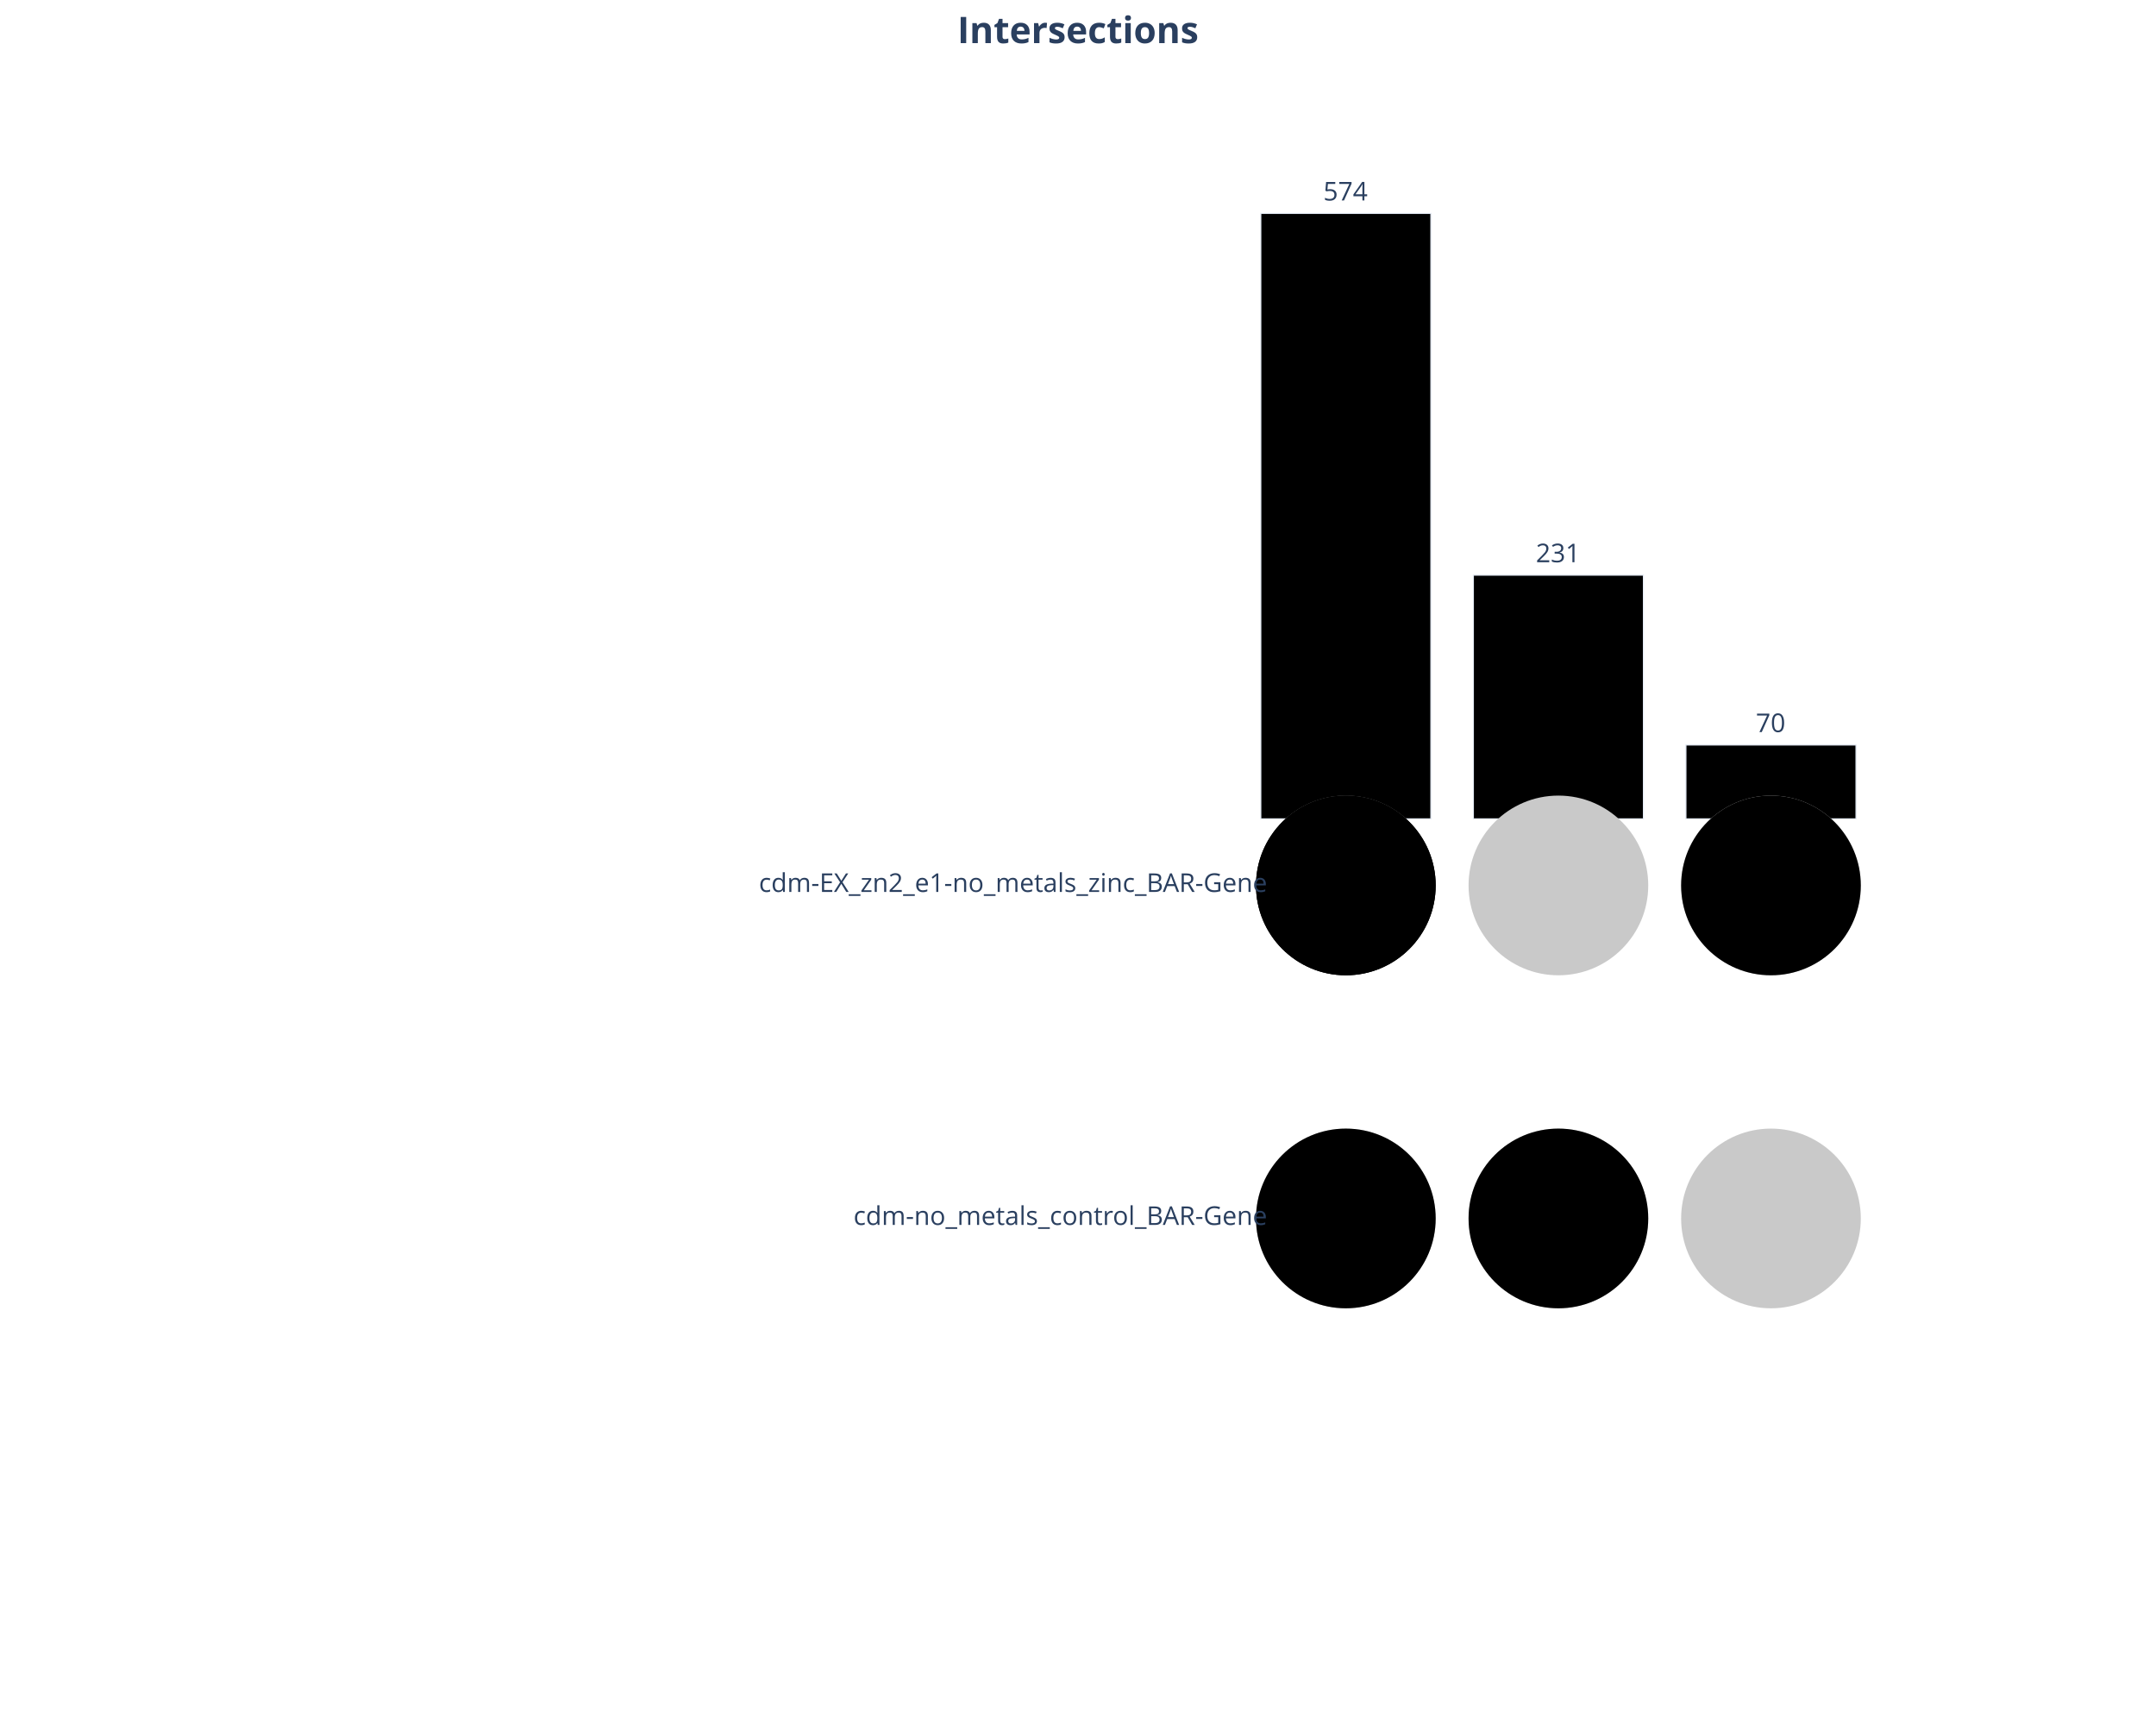
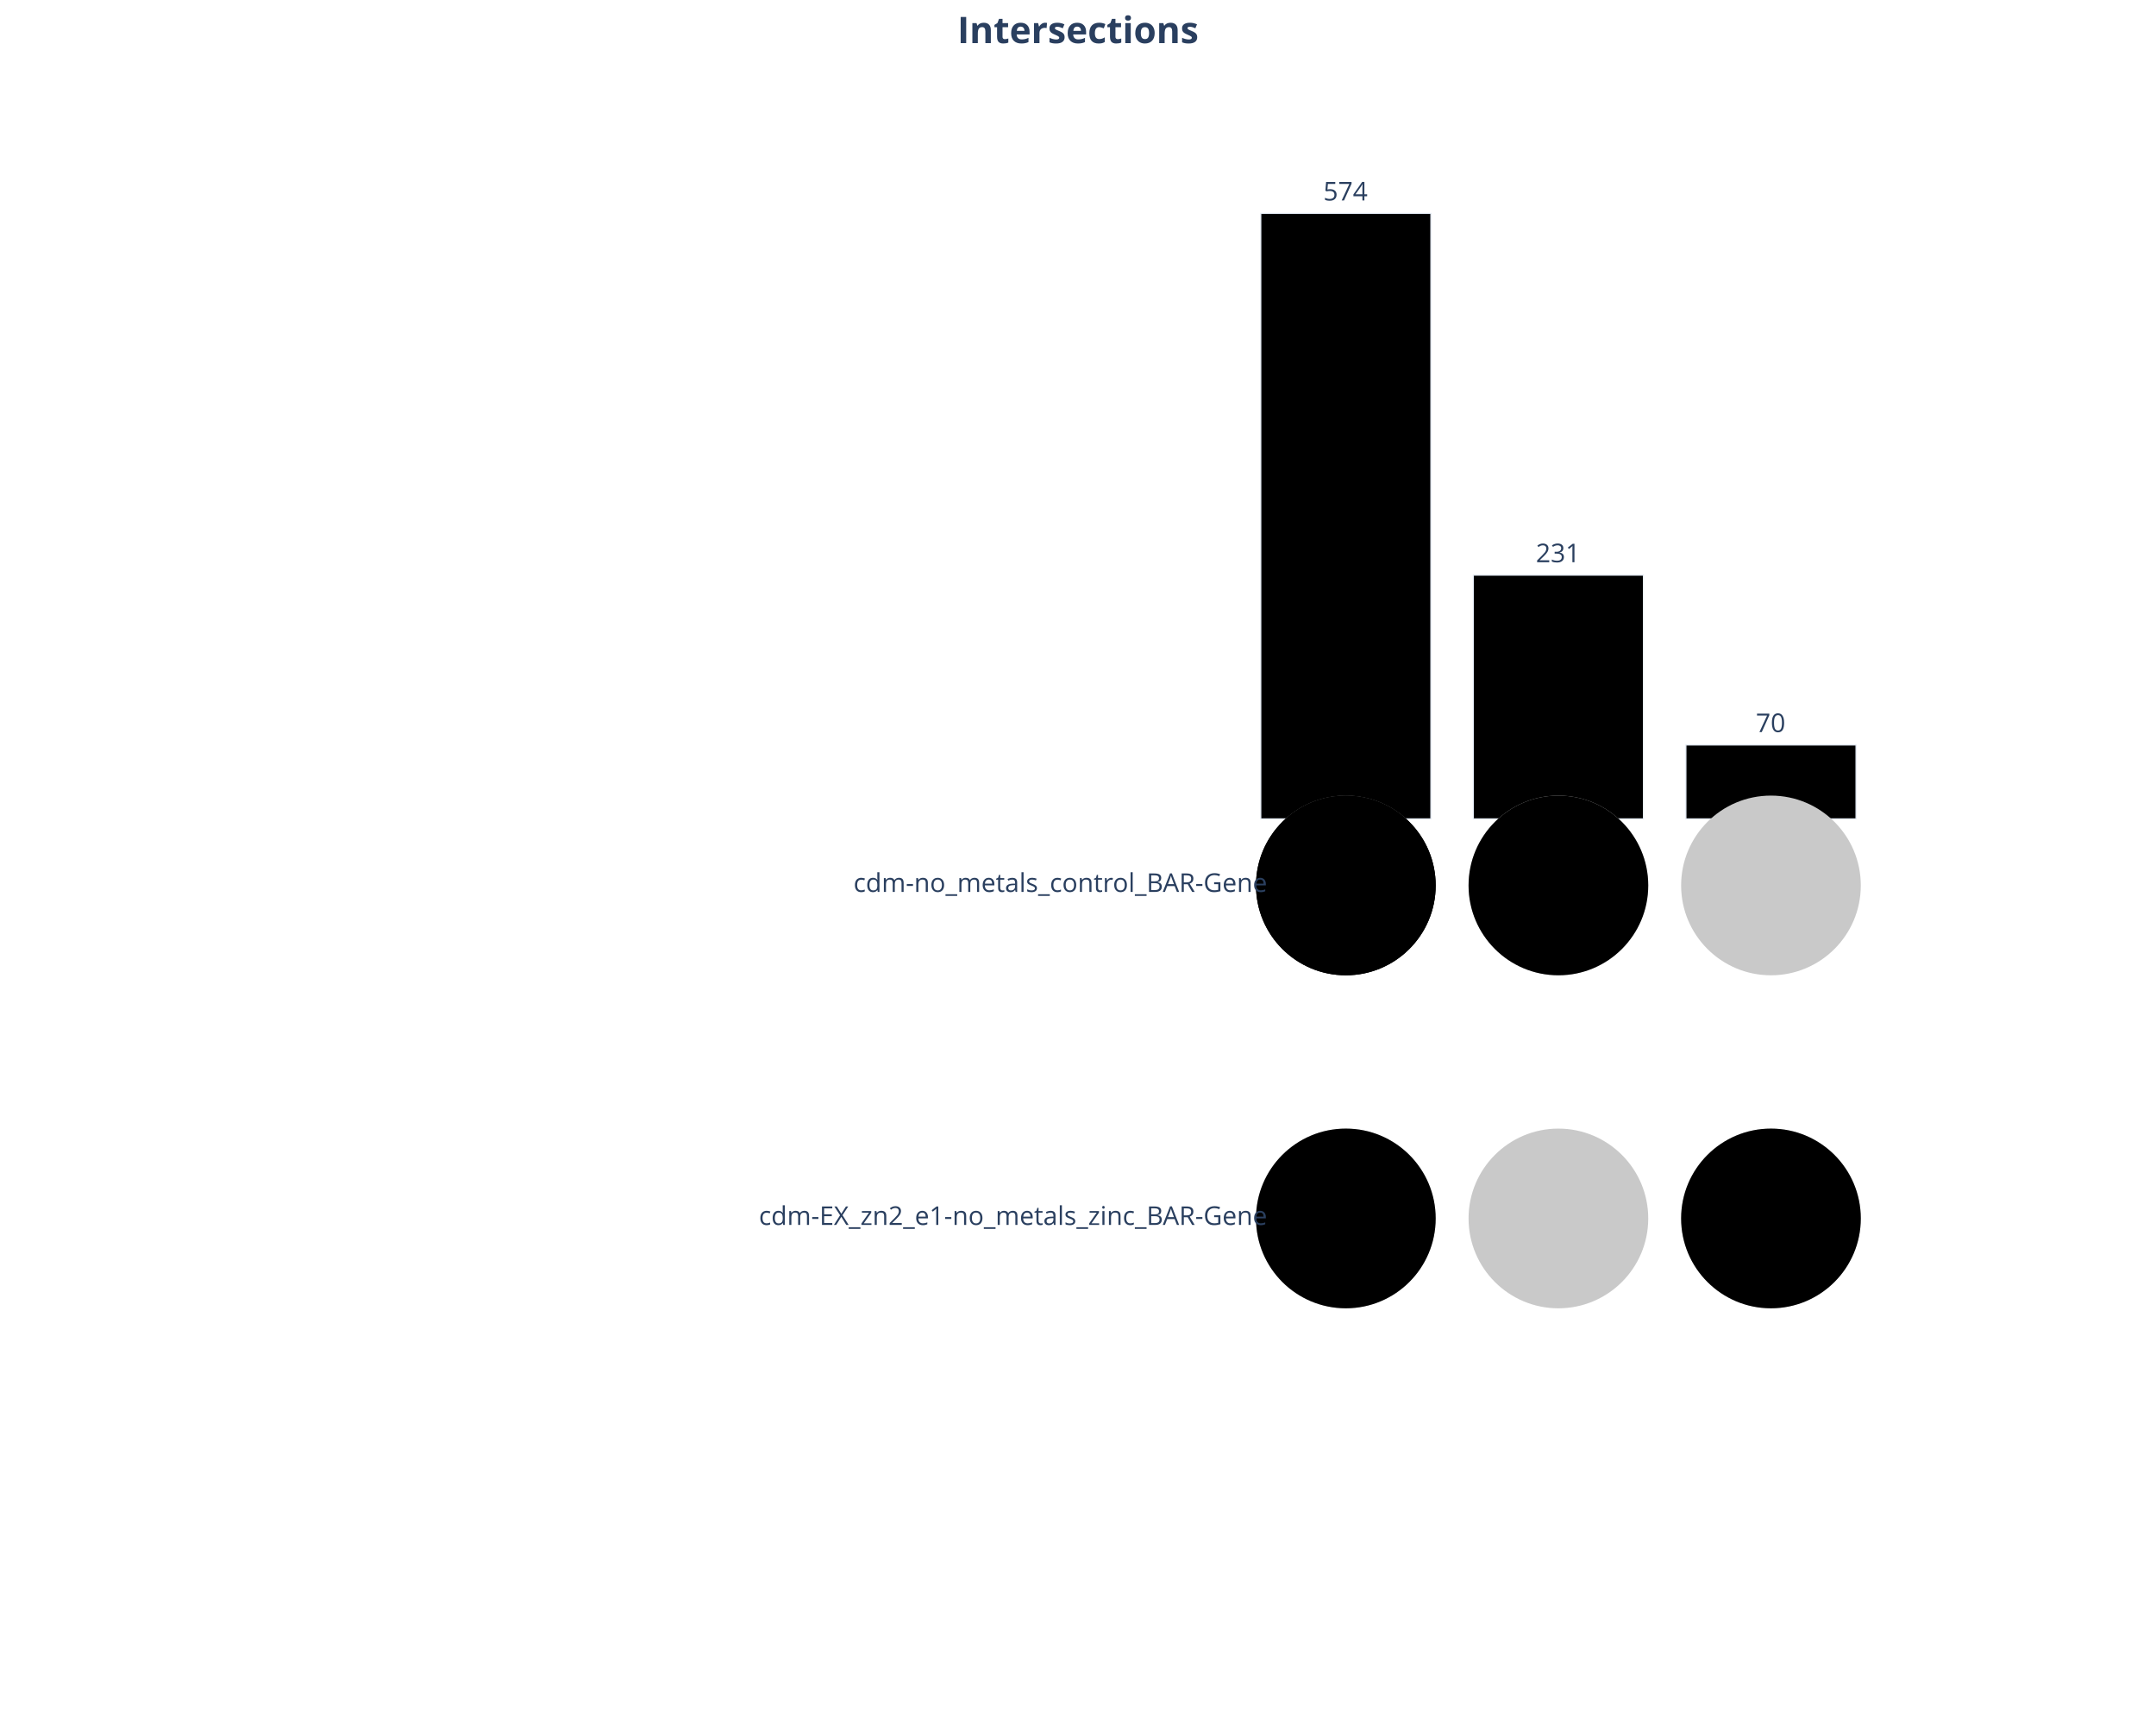
<svg xmlns="http://www.w3.org/2000/svg" class="main-svg" width="1000" height="800" style="" viewBox="0 0 1000 800">
  <rect x="0" y="0" width="1000" height="800" style="fill: rgb(255, 255, 255); fill-opacity: 1;" />
-   <defs id="defs-1effac">
+   <defs id="defs-6beb8e">
    <g class="clips">
-       <clipPath id="clip1effacxyplot" class="plotclip">
+       <clipPath id="clip6beb8exyplot" class="plotclip">
        <rect width="770" height="680" />
      </clipPath>
-       <clipPath class="axesclip" id="clip1effacx">
+       <clipPath class="axesclip" id="clip6beb8ex">
        <rect x="150" y="0" width="770" height="800" />
      </clipPath>
-       <clipPath class="axesclip" id="clip1effacy">
+       <clipPath class="axesclip" id="clip6beb8ey">
        <rect x="0" y="40" width="1000" height="680" />
      </clipPath>
-       <clipPath class="axesclip" id="clip1effacxy">
+       <clipPath class="axesclip" id="clip6beb8exy">
        <rect x="150" y="40" width="770" height="680" />
      </clipPath>
    </g>
    <g class="gradients" />
    <g class="patterns" />
  </defs>
  <g class="bglayer">
    <rect class="bg" x="150" y="40" width="770" height="680" style="fill: rgb(255, 255, 255); fill-opacity: 1; stroke-width: 0;" />
  </g>
  <g class="layer-below">
    <g class="imagelayer" />
    <g class="shapelayer" />
  </g>
  <g class="cartesianlayer">
    <g class="subplot xy">
      <g class="layer-subplot">
        <g class="shapelayer" />
        <g class="imagelayer" />
      </g>
      <g class="minor-gridlayer">
        <g class="x" />
        <g class="y" />
      </g>
      <g class="gridlayer">
        <g class="x" />
        <g class="y">
          <path class="ygrid crisp" transform="translate(0,673.26)" d="M150,0h770" style="stroke: rgb(255, 255, 255); stroke-opacity: 1; stroke-width: 1px;" />
          <path class="ygrid crisp" transform="translate(0,575.43)" d="M150,0h770" style="stroke: rgb(255, 255, 255); stroke-opacity: 1; stroke-width: 1px;" />
          <path class="ygrid crisp" transform="translate(0,477.59)" d="M150,0h770" style="stroke: rgb(255, 255, 255); stroke-opacity: 1; stroke-width: 1px;" />
          <path class="ygrid crisp" transform="translate(0,379.76)" d="M150,0h770" style="stroke: rgb(255, 255, 255); stroke-opacity: 1; stroke-width: 1px;" />
          <path class="ygrid crisp" transform="translate(0,281.92)" d="M150,0h770" style="stroke: rgb(255, 255, 255); stroke-opacity: 1; stroke-width: 1px;" />
          <path class="ygrid crisp" transform="translate(0,184.08)" d="M150,0h770" style="stroke: rgb(255, 255, 255); stroke-opacity: 1; stroke-width: 1px;" />
          <path class="ygrid crisp" transform="translate(0,86.25)" d="M150,0h770" style="stroke: rgb(255, 255, 255); stroke-opacity: 1; stroke-width: 1px;" />
        </g>
      </g>
      <g class="zerolinelayer" />
      <path class="xlines-below" />
      <path class="ylines-below" />
      <g class="overlines-below" />
      <g class="xaxislayer-below" />
      <g class="yaxislayer-below" />
      <g class="overaxes-below" />
-       <g class="plot" transform="translate(150,40)" clip-path="url(#clip1effacxyplot)">
+       <g class="plot" transform="translate(150,40)" clip-path="url(#clip6beb8exyplot)">
        <g class="barlayer mlayer">
          <g class="trace bars" style="opacity: 1;">
            <g class="points">
              <g class="point">
                <path d="M434.79,339.76V58.97H513.66V339.76Z" style="vector-effect: non-scaling-stroke; opacity: 1; stroke-width: 0.5px; fill: rgb(0, 0, 0); fill-opacity: 1; stroke: rgb(229, 236, 246); stroke-opacity: 1;" />
                <text class="bartext bartext-outside" text-anchor="middle" data-notex="1" x="0" y="0" style="font-family: 'Open Sans', verdana, arial, sans-serif; font-size: 12px; fill: rgb(42, 63, 95); fill-opacity: 1; white-space: pre;" transform="translate(474.0609,52.97)">574</text>
              </g>
              <g class="point">
                <path d="M533.38,339.76V226.75H612.25V339.76Z" style="vector-effect: non-scaling-stroke; opacity: 1; stroke-width: 0.5px; fill: rgb(0, 0, 0); fill-opacity: 1; stroke: rgb(229, 236, 246); stroke-opacity: 1;" />
                <text class="bartext bartext-outside" text-anchor="middle" data-notex="1" x="0" y="0" style="font-family: 'Open Sans', verdana, arial, sans-serif; font-size: 12px; fill: rgb(42, 63, 95); fill-opacity: 1; white-space: pre;" transform="translate(572.6509,220.75)">231</text>
              </g>
              <g class="point">
                <path d="M631.97,339.76V305.51H710.85V339.76Z" style="vector-effect: non-scaling-stroke; opacity: 1; stroke-width: 0.5px; fill: rgb(0, 0, 0); fill-opacity: 1; stroke: rgb(229, 236, 246); stroke-opacity: 1;" />
                <text class="bartext bartext-outside" text-anchor="middle" data-notex="1" x="0" y="0" style="font-family: 'Open Sans', verdana, arial, sans-serif; font-size: 12px; fill: rgb(42, 63, 95); fill-opacity: 1; white-space: pre;" transform="translate(671.2538,299.51)">70</text>
              </g>
            </g>
          </g>
        </g>
        <g class="scatterlayer mlayer">
-           <g class="trace scatter trace1cde6f" style="stroke-miterlimit: 2; opacity: 1;">
+           <g class="trace scatter trace2efd54" style="stroke-miterlimit: 2; opacity: 1;">
            <g class="fills" />
            <g class="errorbars" />
            <g class="lines" />
            <g class="points">
              <path class="point" transform="translate(474.23,370.64)" d="M41.67,0A41.67,41.67 0 1,1 0,-41.67A41.67,41.67 0 0,1 41.67,0Z" style="opacity: 1; stroke-width: 0px; fill: rgb(201, 201, 201); fill-opacity: 1;" />
              <path class="point" transform="translate(474.23,525.08)" d="M41.67,0A41.67,41.67 0 1,1 0,-41.67A41.67,41.67 0 0,1 41.67,0Z" style="opacity: 1; stroke-width: 0px; fill: rgb(201, 201, 201); fill-opacity: 1;" />
              <path class="point" transform="translate(572.82,370.64)" d="M41.67,0A41.67,41.67 0 1,1 0,-41.67A41.67,41.67 0 0,1 41.67,0Z" style="opacity: 1; stroke-width: 0px; fill: rgb(201, 201, 201); fill-opacity: 1;" />
              <path class="point" transform="translate(572.82,525.08)" d="M41.67,0A41.67,41.67 0 1,1 0,-41.67A41.67,41.67 0 0,1 41.67,0Z" style="opacity: 1; stroke-width: 0px; fill: rgb(201, 201, 201); fill-opacity: 1;" />
              <path class="point" transform="translate(671.41,370.64)" d="M41.67,0A41.67,41.67 0 1,1 0,-41.67A41.67,41.67 0 0,1 41.67,0Z" style="opacity: 1; stroke-width: 0px; fill: rgb(201, 201, 201); fill-opacity: 1;" />
              <path class="point" transform="translate(671.41,525.08)" d="M41.67,0A41.67,41.67 0 1,1 0,-41.67A41.67,41.67 0 0,1 41.67,0Z" style="opacity: 1; stroke-width: 0px; fill: rgb(201, 201, 201); fill-opacity: 1;" />
            </g>
            <g class="text" />
          </g>
-           <g class="trace scatter trace63b99e" style="stroke-miterlimit: 2; opacity: 1;">
+           <g class="trace scatter trace484b29" style="stroke-miterlimit: 2; opacity: 1;">
            <g class="fills" />
            <g class="errorbars" />
            <g class="lines" />
            <g class="points">
              <path class="point" transform="translate(474.23,370.64)" d="M41.67,0A41.67,41.67 0 1,1 0,-41.67A41.67,41.67 0 0,1 41.67,0Z" style="opacity: 1; stroke-width: 0px; fill: rgb(0, 0, 0); fill-opacity: 1;" />
            </g>
            <g class="text" />
          </g>
-           <g class="trace scatter tracebce030" style="stroke-miterlimit: 2; opacity: 1;">
+           <g class="trace scatter tracee04832" style="stroke-miterlimit: 2; opacity: 1;">
            <g class="fills" />
            <g class="errorbars" />
            <g class="lines" />
            <g class="points">
              <path class="point" transform="translate(474.23,370.64)" d="M41.67,0A41.67,41.67 0 1,1 0,-41.67A41.67,41.67 0 0,1 41.67,0Z" style="opacity: 1; stroke-width: 0px; fill: rgb(0, 0, 0); fill-opacity: 1;" />
              <path class="point" transform="translate(474.23,525.08)" d="M41.67,0A41.67,41.67 0 1,1 0,-41.67A41.67,41.67 0 0,1 41.67,0Z" style="opacity: 1; stroke-width: 0px; fill: rgb(0, 0, 0); fill-opacity: 1;" />
            </g>
            <g class="text" />
          </g>
-           <g class="trace scatter trace92dc56" style="stroke-miterlimit: 2; opacity: 1;">
+           <g class="trace scatter traced9681a" style="stroke-miterlimit: 2; opacity: 1;">
            <g class="fills" />
            <g class="errorbars" />
            <g class="lines" />
            <g class="points">
-               <path class="point" transform="translate(572.82,525.08)" d="M41.67,0A41.67,41.67 0 1,1 0,-41.67A41.67,41.67 0 0,1 41.67,0Z" style="opacity: 1; stroke-width: 0px; fill: rgb(0, 0, 0); fill-opacity: 1;" />
+               <path class="point" transform="translate(572.82,370.64)" d="M41.67,0A41.67,41.67 0 1,1 0,-41.67A41.67,41.67 0 0,1 41.67,0Z" style="opacity: 1; stroke-width: 0px; fill: rgb(0, 0, 0); fill-opacity: 1;" />
            </g>
            <g class="text" />
          </g>
-           <g class="trace scatter tracebb69d8" style="stroke-miterlimit: 2; opacity: 1;">
+           <g class="trace scatter trace3b4d58" style="stroke-miterlimit: 2; opacity: 1;">
            <g class="fills" />
            <g class="errorbars" />
            <g class="lines" />
            <g class="points">
-               <path class="point" transform="translate(671.41,370.64)" d="M41.67,0A41.67,41.67 0 1,1 0,-41.67A41.67,41.67 0 0,1 41.67,0Z" style="opacity: 1; stroke-width: 0px; fill: rgb(0, 0, 0); fill-opacity: 1;" />
+               <path class="point" transform="translate(671.41,525.08)" d="M41.67,0A41.67,41.67 0 1,1 0,-41.67A41.67,41.67 0 0,1 41.67,0Z" style="opacity: 1; stroke-width: 0px; fill: rgb(0, 0, 0); fill-opacity: 1;" />
            </g>
            <g class="text" />
          </g>
-           <g class="trace scatter trace565871" style="stroke-miterlimit: 2; opacity: 1;">
+           <g class="trace scatter tracecbc332" style="stroke-miterlimit: 2; opacity: 1;">
            <g class="fills" />
            <g class="errorbars" />
            <g class="lines" />
            <g class="points" />
            <g class="text">
              <g class="textpoint" transform="translate(0,3)">
-                 <text x="437.75" y="370.64" text-anchor="end" style="font-family: 'Open Sans', verdana, arial, sans-serif; font-size: 12px; fill: rgb(42, 63, 95); fill-opacity: 1; white-space: pre;">cdm-EX_zn2_e1-no_metals_zinc_BAR-Gene</text>
+                 <text x="437.75" y="370.64" text-anchor="end" style="font-family: 'Open Sans', verdana, arial, sans-serif; font-size: 12px; fill: rgb(42, 63, 95); fill-opacity: 1; white-space: pre;">cdm-no_metals_control_BAR-Gene</text>
              </g>
              <g class="textpoint" transform="translate(0,3)">
-                 <text x="437.75" y="525.08" text-anchor="end" style="font-family: 'Open Sans', verdana, arial, sans-serif; font-size: 12px; fill: rgb(42, 63, 95); fill-opacity: 1; white-space: pre;">cdm-no_metals_control_BAR-Gene</text>
+                 <text x="437.75" y="525.08" text-anchor="end" style="font-family: 'Open Sans', verdana, arial, sans-serif; font-size: 12px; fill: rgb(42, 63, 95); fill-opacity: 1; white-space: pre;">cdm-EX_zn2_e1-no_metals_zinc_BAR-Gene</text>
              </g>
            </g>
          </g>
        </g>
      </g>
      <g class="overplot" />
      <path class="xlines-above crisp" d="M0,0" style="fill: none;" />
      <path class="ylines-above crisp" d="M0,0" style="fill: none;" />
      <g class="overlines-above" />
      <g class="xaxislayer-above" />
      <g class="yaxislayer-above" />
      <g class="overaxes-above" />
    </g>
  </g>
  <g class="polarlayer" />
  <g class="smithlayer" />
  <g class="ternarylayer" />
  <g class="geolayer" />
  <g class="funnelarealayer" />
  <g class="pielayer" />
  <g class="iciclelayer" />
  <g class="treemaplayer" />
  <g class="sunburstlayer" />
  <g class="glimages" />
-   <defs id="topdefs-1effac">
+   <defs id="topdefs-6beb8e">
    <g class="clips" />
  </defs>
  <g class="layer-above">
    <g class="imagelayer" />
    <g class="shapelayer" />
  </g>
  <g class="infolayer">
    <g class="g-gtitle">
      <text class="gtitle" x="500" y="20" text-anchor="middle" dy="0em" style="font-family: 'Open Sans', verdana, arial, sans-serif; font-size: 17px; fill: rgb(42, 63, 95); opacity: 1; font-weight: normal; white-space: pre;">
        <tspan style="font-weight:bold">Intersections<tspan style="font-weight:bold" />
        </tspan>
      </text>
    </g>
    <g class="g-xtitle" />
    <g class="g-ytitle" />
  </g>
</svg>
